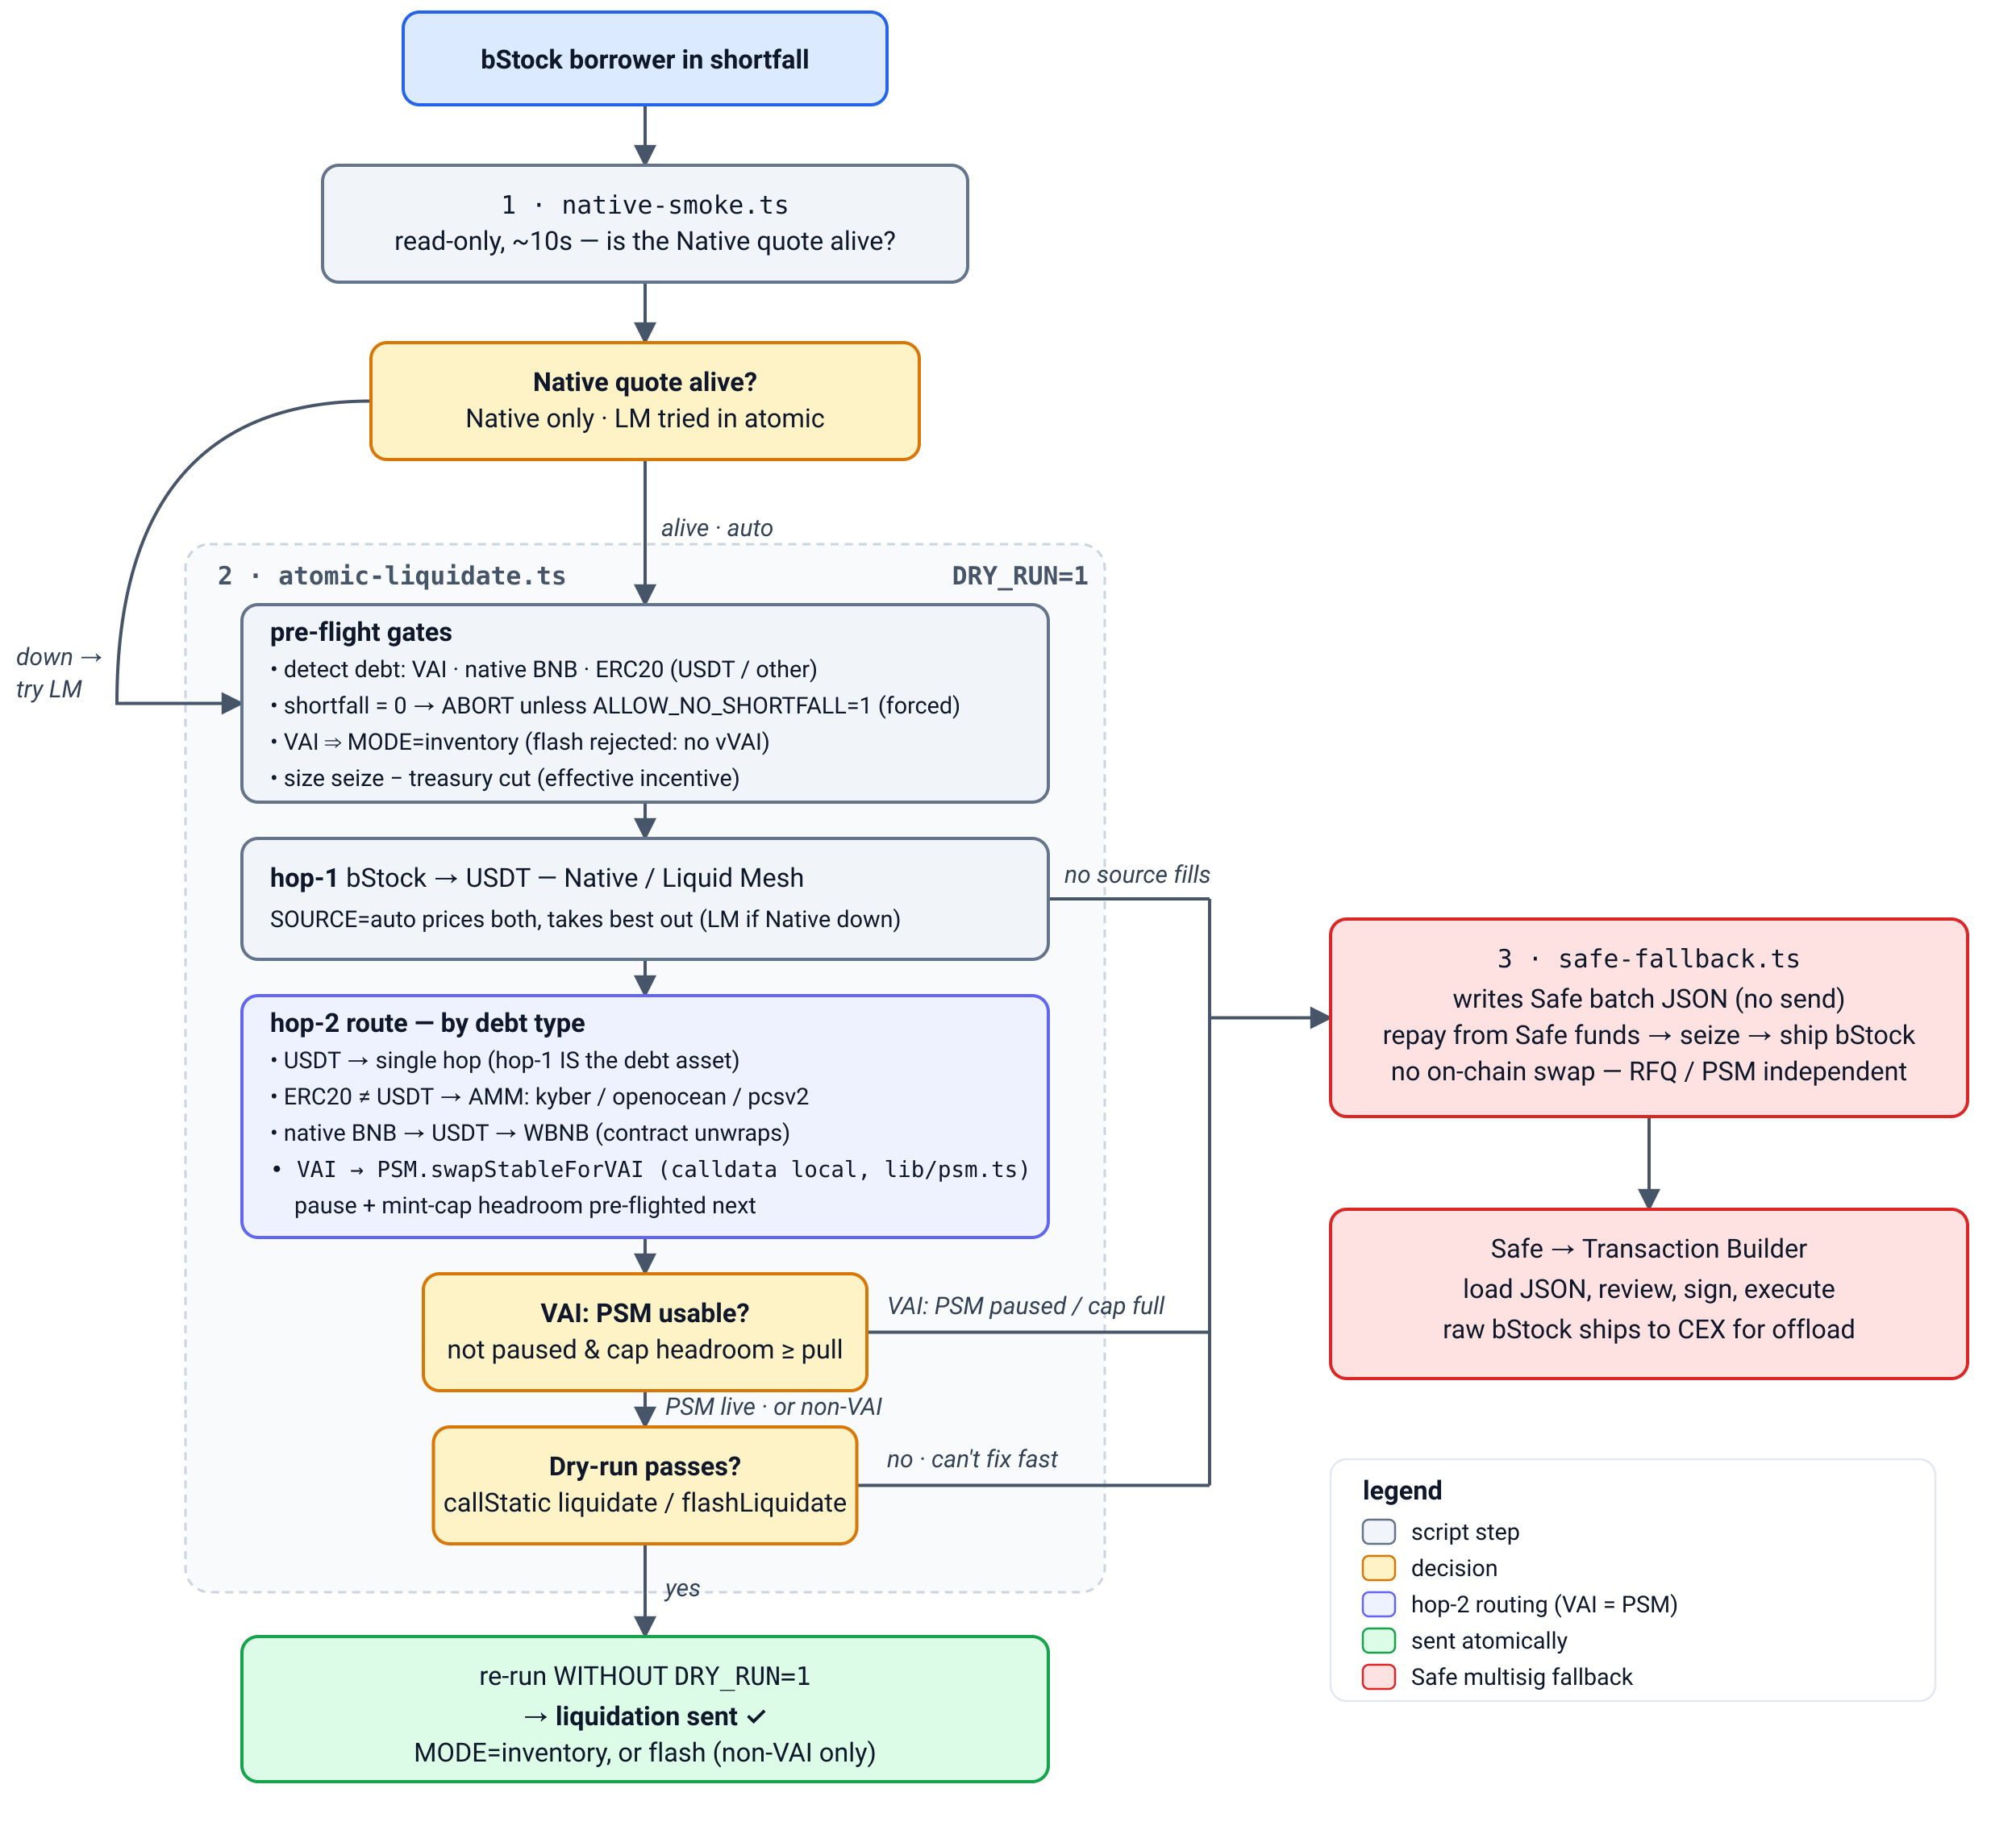
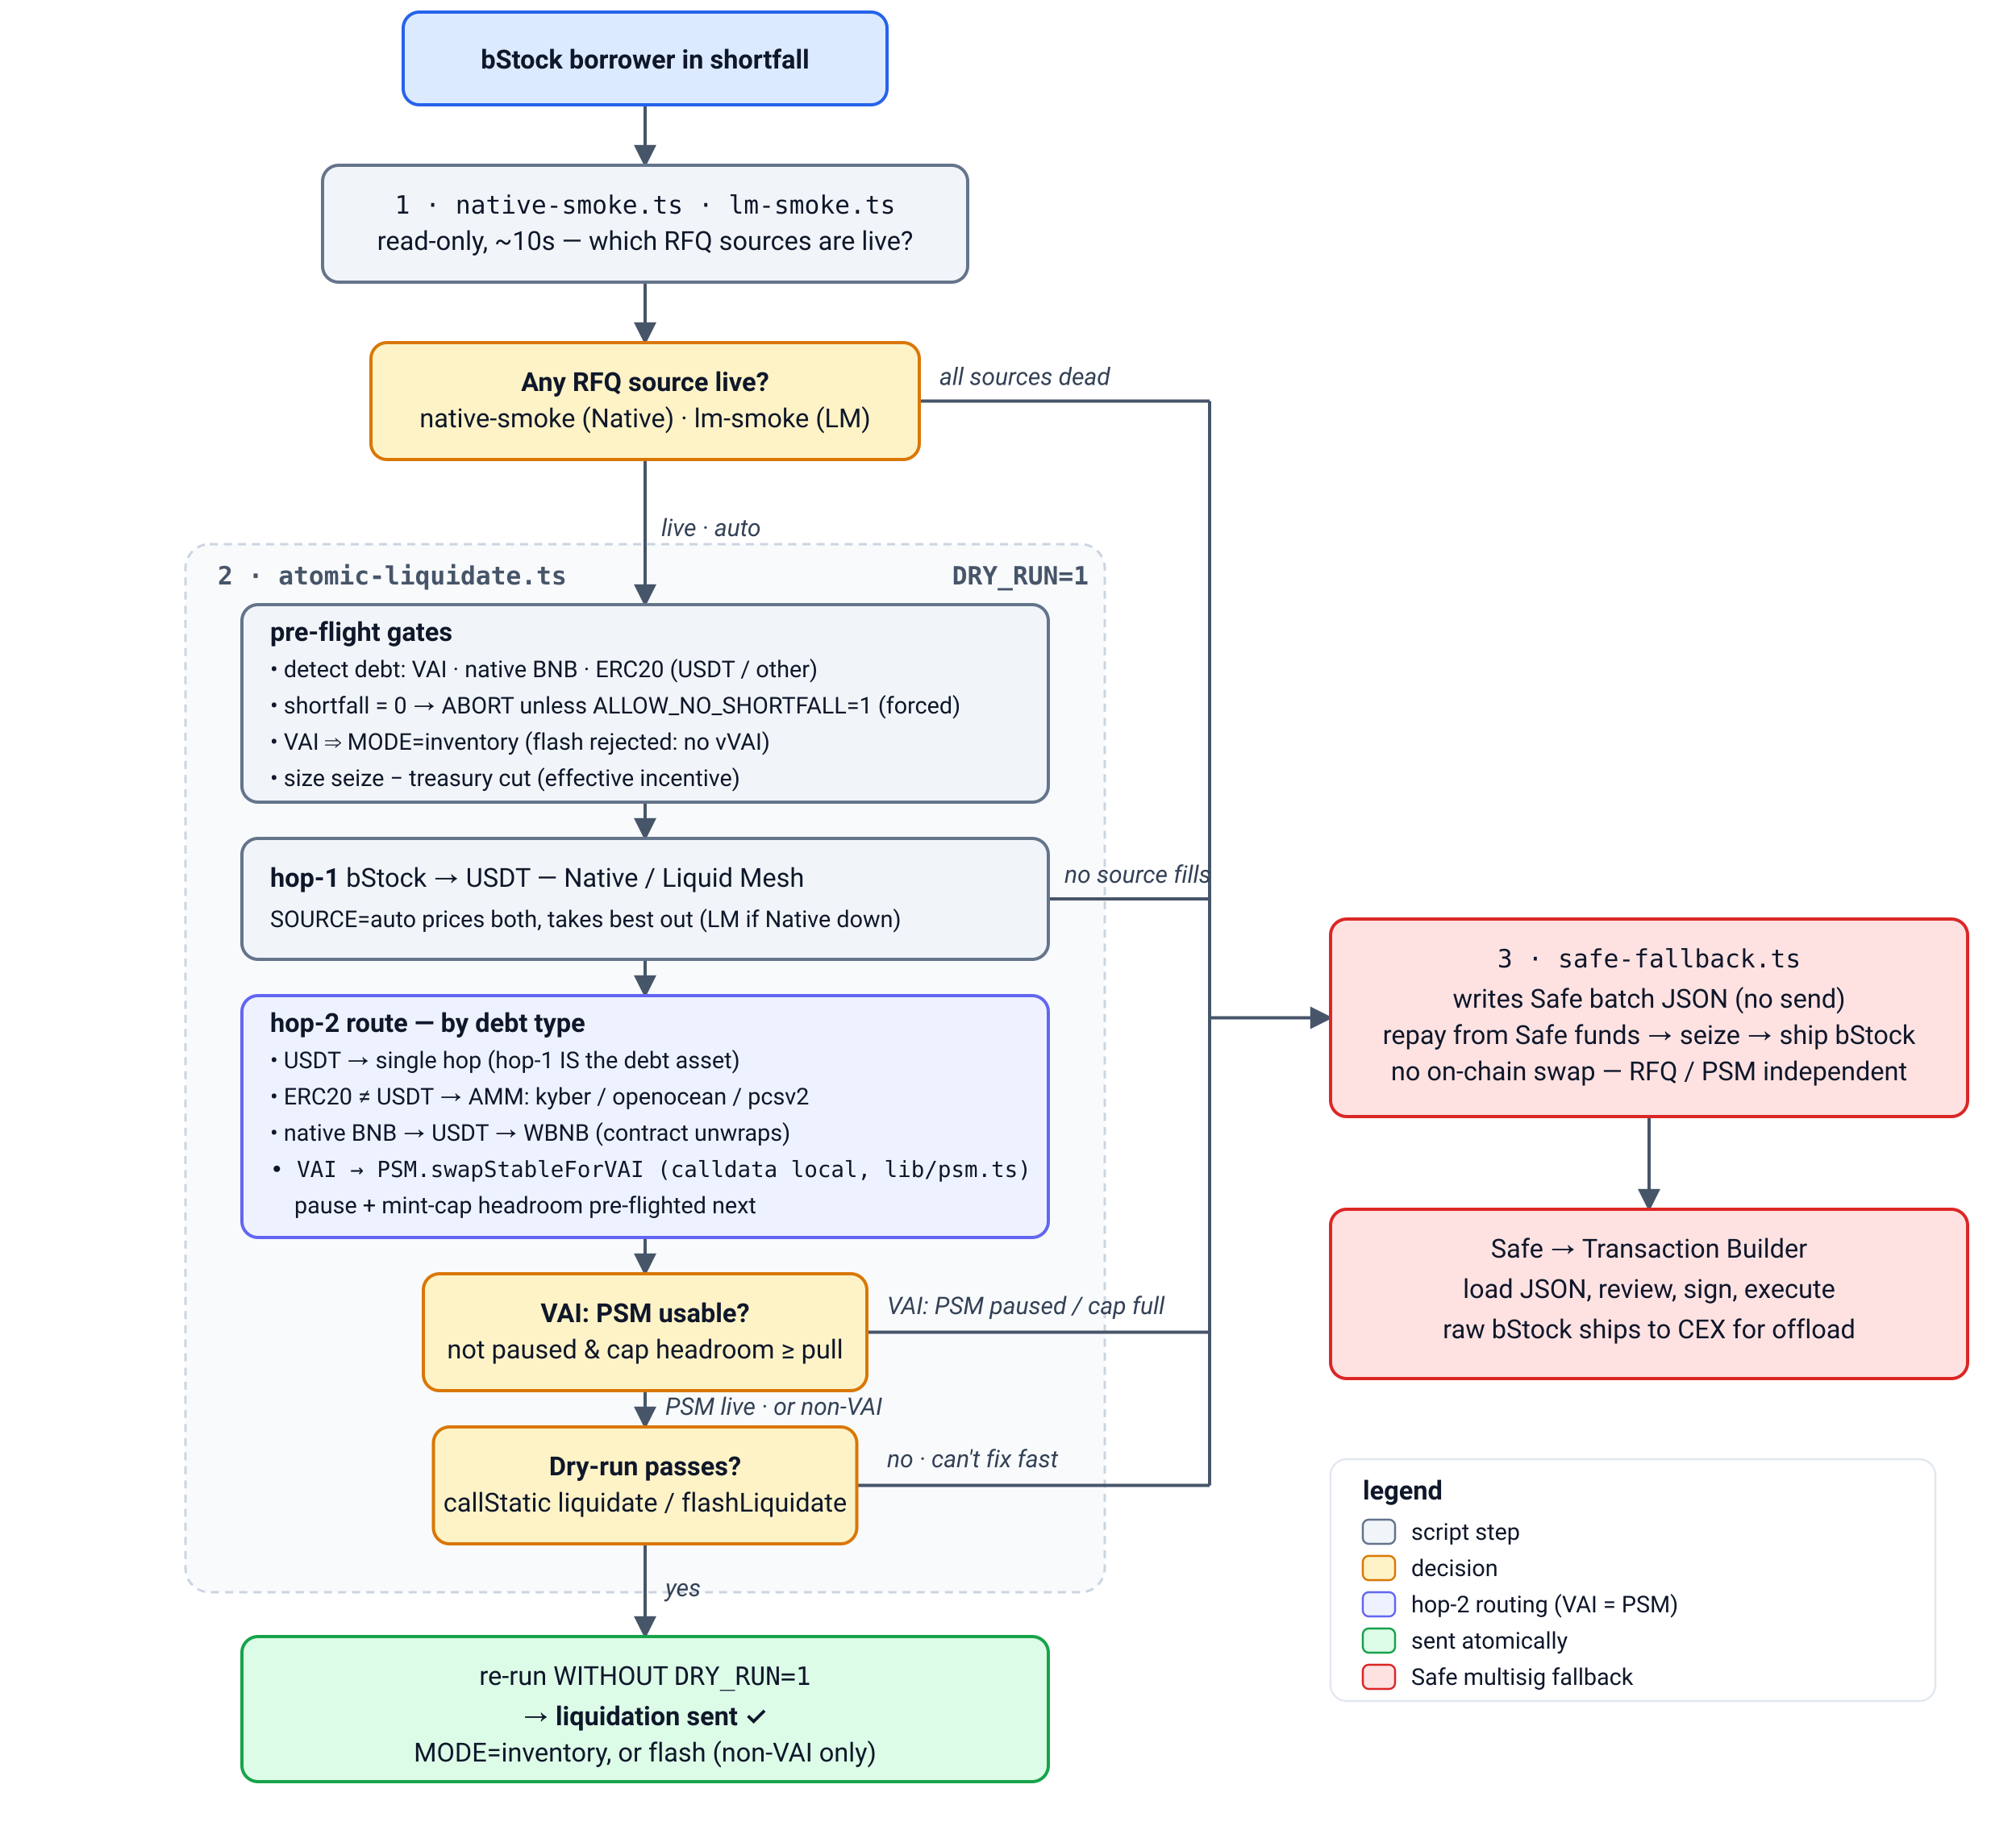
<svg xmlns="http://www.w3.org/2000/svg" width="1000" height="906" viewBox="0 0 1000 906" font-family="-apple-system, Segoe UI, Roboto, Helvetica, Arial, sans-serif">
  <defs>
    <marker id="arrow" viewBox="0 0 10 10" refX="9" refY="5" markerWidth="7" markerHeight="7" orient="auto-start-reverse">
      <path d="M0,0 L10,5 L0,10 z" fill="#475569" />
    </marker>
    <style>
      .box { stroke-width: 1.6; rx: 8; }
      .lbl { fill: #0f172a; font-size: 13px; }
      .lbl b { font-weight: 600; }
      .edge { stroke: #475569; stroke-width: 1.6; fill: none; }
      .elbl { fill: #334155; font-size: 12px; font-style: italic; }
      .mono { font-family: ui-monospace, SFMono-Regular, Menlo, Consolas, monospace; font-size: 12.5px; }
      .bul { fill: #0f172a; font-size: 11.5px; }
      .bmono { font-family: ui-monospace, SFMono-Regular, Menlo, Consolas, monospace; font-size: 11px; fill: #0f172a; }
      .grp { fill: #f8fafc; stroke: #cbd5e1; stroke-width: 1.2; stroke-dasharray: 4 3; }
    </style>
  </defs>
  <rect x="0" y="0" width="1000" height="906" fill="#ffffff" />
  <rect class="grp" x="92" y="270" width="456" height="520" rx="12" />
  <text class="mono" x="108" y="290" fill="#475569" font-weight="600">2 · atomic-liquidate.ts</text>
  <text class="mono" x="540" y="290" fill="#475569" font-weight="600" text-anchor="end">DRY_RUN=1</text>
  <path class="edge" d="M320,52 L320,82" marker-end="url(#arrow)" />
  <path class="edge" d="M320,140 L320,170" marker-end="url(#arrow)" />
  <path class="edge" d="M320,228 L320,300" marker-end="url(#arrow)" />
-   <text class="elbl" x="328" y="266">alive · auto</text>
-   <path class="edge" d="M184,199 C104,199 58,245 58,349 L120,349" marker-end="url(#arrow)" />
-   <text class="elbl" x="8" y="330">down →</text>
-   <text class="elbl" x="8" y="346">try LM</text>
-   <path class="edge" d="M600,446 L600,737" />
+   <text class="elbl" x="328" y="266">live · auto</text>
+   <path class="edge" d="M456,199 L600,199" />
+   <text class="elbl" x="466" y="191">all sources dead</text>
+   <path class="edge" d="M600,199 L600,737" />
  <path class="edge" d="M600,505 L660,505" marker-end="url(#arrow)" />
  <path class="edge" d="M320,398 L320,416" marker-end="url(#arrow)" />
  <path class="edge" d="M520,446 L600,446" />
  <text class="elbl" x="528" y="438">no source fills</text>
  <path class="edge" d="M320,476 L320,494" marker-end="url(#arrow)" />
  <path class="edge" d="M320,614 L320,632" marker-end="url(#arrow)" />
  <path class="edge" d="M320,690 L320,708" marker-end="url(#arrow)" />
  <text class="elbl" x="330" y="702">PSM live · or non-VAI</text>
  <path class="edge" d="M430,661 L600,661" />
  <text class="elbl" x="440" y="652">VAI: PSM paused / cap full</text>
  <path class="edge" d="M320,766 L320,812" marker-end="url(#arrow)" />
  <text class="elbl" x="330" y="792">yes</text>
  <path class="edge" d="M425,737 L600,737" />
  <text class="elbl" x="440" y="728">no · can't fix fast</text>
  <path class="edge" d="M818,554 L818,600" marker-end="url(#arrow)" />
  <rect class="box" x="200" y="6" width="240" height="46" rx="8" fill="#dbeafe" stroke="#2563eb" />
  <text class="lbl" x="320" y="34" text-anchor="middle" font-weight="600">bStock borrower in shortfall</text>
  <rect class="box" x="160" y="82" width="320" height="58" rx="8" fill="#f1f5f9" stroke="#64748b" />
-   <text class="lbl mono" x="320" y="106" text-anchor="middle">1 · native-smoke.ts</text>
-   <text class="lbl" x="320" y="124" text-anchor="middle" font-size="12">read-only, ~10s — is the Native quote alive?</text>
+   <text class="lbl mono" x="320" y="106" text-anchor="middle">1 · native-smoke.ts · lm-smoke.ts</text>
+   <text class="lbl" x="320" y="124" text-anchor="middle" font-size="12">read-only, ~10s — which RFQ sources are live?</text>
  <rect class="box" x="184" y="170" width="272" height="58" rx="8" fill="#fef3c7" stroke="#d97706" />
-   <text class="lbl" x="320" y="194" text-anchor="middle" font-weight="600">Native quote alive?</text>
-   <text class="lbl" x="320" y="212" text-anchor="middle" font-size="11">Native only · LM tried in atomic</text>
+   <text class="lbl" x="320" y="194" text-anchor="middle" font-weight="600">Any RFQ source live?</text>
+   <text class="lbl" x="320" y="212" text-anchor="middle" font-size="11">native-smoke (Native) · lm-smoke (LM)</text>
  <rect class="box" x="120" y="300" width="400" height="98" rx="8" fill="#f1f5f9" stroke="#64748b" />
  <text class="lbl" x="134" y="318" font-weight="600" font-size="12">pre-flight gates</text>
  <text class="bul" x="134" y="336">• detect debt: VAI · native BNB · ERC20 (USDT / other)</text>
  <text class="bul" x="134" y="354">• shortfall = 0 → ABORT unless ALLOW_NO_SHORTFALL=1 (forced)</text>
  <text class="bul" x="134" y="372">• VAI ⇒ MODE=inventory (flash rejected: no vVAI)</text>
  <text class="bul" x="134" y="390">• size seize − treasury cut (effective incentive)</text>
  <rect class="box" x="120" y="416" width="400" height="60" rx="8" fill="#f1f5f9" stroke="#64748b" />
  <text class="lbl" x="134" y="440" font-size="12">
    <tspan font-weight="600">hop-1</tspan> bStock → USDT — Native / Liquid Mesh</text>
  <text class="bul" x="134" y="460">SOURCE=auto prices both, takes best out (LM if Native down)</text>
  <rect class="box" x="120" y="494" width="400" height="120" rx="8" fill="#eef2ff" stroke="#6366f1" />
  <text class="lbl" x="134" y="512" font-weight="600" font-size="12">hop-2 route — by debt type</text>
  <text class="bul" x="134" y="530">• USDT → single hop (hop-1 IS the debt asset)</text>
  <text class="bul" x="134" y="548">• ERC20 ≠ USDT → AMM: kyber / openocean / pcsv2</text>
  <text class="bul" x="134" y="566">• native BNB → USDT → WBNB (contract unwraps)</text>
  <text class="bmono" x="134" y="584">• VAI → PSM.swapStableForVAI  (calldata local, lib/psm.ts)</text>
  <text class="bul" x="146" y="602" fill="#4338ca">pause + mint-cap headroom pre-flighted next</text>
  <rect class="box" x="210" y="632" width="220" height="58" rx="8" fill="#fef3c7" stroke="#d97706" />
  <text class="lbl" x="320" y="656" text-anchor="middle" font-weight="600">VAI: PSM usable?</text>
  <text class="lbl" x="320" y="674" text-anchor="middle" font-size="11">not paused &amp; cap headroom ≥ pull</text>
  <rect class="box" x="215" y="708" width="210" height="58" rx="8" fill="#fef3c7" stroke="#d97706" />
  <text class="lbl" x="320" y="732" text-anchor="middle" font-weight="600">Dry-run passes?</text>
  <text class="lbl" x="320" y="750" text-anchor="middle" font-size="11">callStatic liquidate / flashLiquidate</text>
  <rect class="box" x="120" y="812" width="400" height="72" rx="8" fill="#dcfce7" stroke="#16a34a" />
  <text class="lbl" x="320" y="836" text-anchor="middle" font-size="12">re-run WITHOUT <tspan class="mono">DRY_RUN=1</tspan>
  </text>
  <text class="lbl" x="320" y="856" text-anchor="middle" font-weight="600">→ liquidation sent ✓</text>
  <text class="lbl" x="320" y="874" text-anchor="middle" font-size="11">MODE=inventory, or flash (non-VAI only)</text>
  <rect class="box" x="660" y="456" width="316" height="98" rx="8" fill="#fee2e2" stroke="#dc2626" />
  <text class="lbl mono" x="818" y="480" text-anchor="middle">3 · safe-fallback.ts</text>
  <text class="lbl" x="818" y="500" text-anchor="middle" font-size="11">writes Safe batch JSON (no send)</text>
  <text class="lbl" x="818" y="518" text-anchor="middle" font-size="11">repay from Safe funds → seize → ship bStock</text>
  <text class="lbl" x="818" y="536" text-anchor="middle" font-size="11">no on-chain swap — RFQ / PSM independent</text>
  <rect class="box" x="660" y="600" width="316" height="84" rx="8" fill="#fee2e2" stroke="#dc2626" />
  <text class="lbl" x="818" y="624" text-anchor="middle" font-size="12">Safe → Transaction Builder</text>
  <text class="lbl" x="818" y="644" text-anchor="middle" font-size="11">load JSON, review, sign, execute</text>
  <text class="lbl" x="818" y="664" text-anchor="middle" font-size="11">raw bStock ships to CEX for offload</text>
  <rect x="660" y="724" width="300" height="120" rx="8" fill="#ffffff" stroke="#e2e8f0" />
  <text class="lbl" x="676" y="744" font-weight="600" font-size="11">legend</text>
  <rect x="676" y="754" width="16" height="12" rx="3" fill="#f1f5f9" stroke="#64748b" />
  <text class="bul" x="700" y="764">script step</text>
  <rect x="676" y="772" width="16" height="12" rx="3" fill="#fef3c7" stroke="#d97706" />
  <text class="bul" x="700" y="782">decision</text>
  <rect x="676" y="790" width="16" height="12" rx="3" fill="#eef2ff" stroke="#6366f1" />
  <text class="bul" x="700" y="800">hop-2 routing (VAI = PSM)</text>
  <rect x="676" y="808" width="16" height="12" rx="3" fill="#dcfce7" stroke="#16a34a" />
  <text class="bul" x="700" y="818">sent atomically</text>
  <rect x="676" y="826" width="16" height="12" rx="3" fill="#fee2e2" stroke="#dc2626" />
  <text class="bul" x="700" y="836">Safe multisig fallback</text>
</svg>
